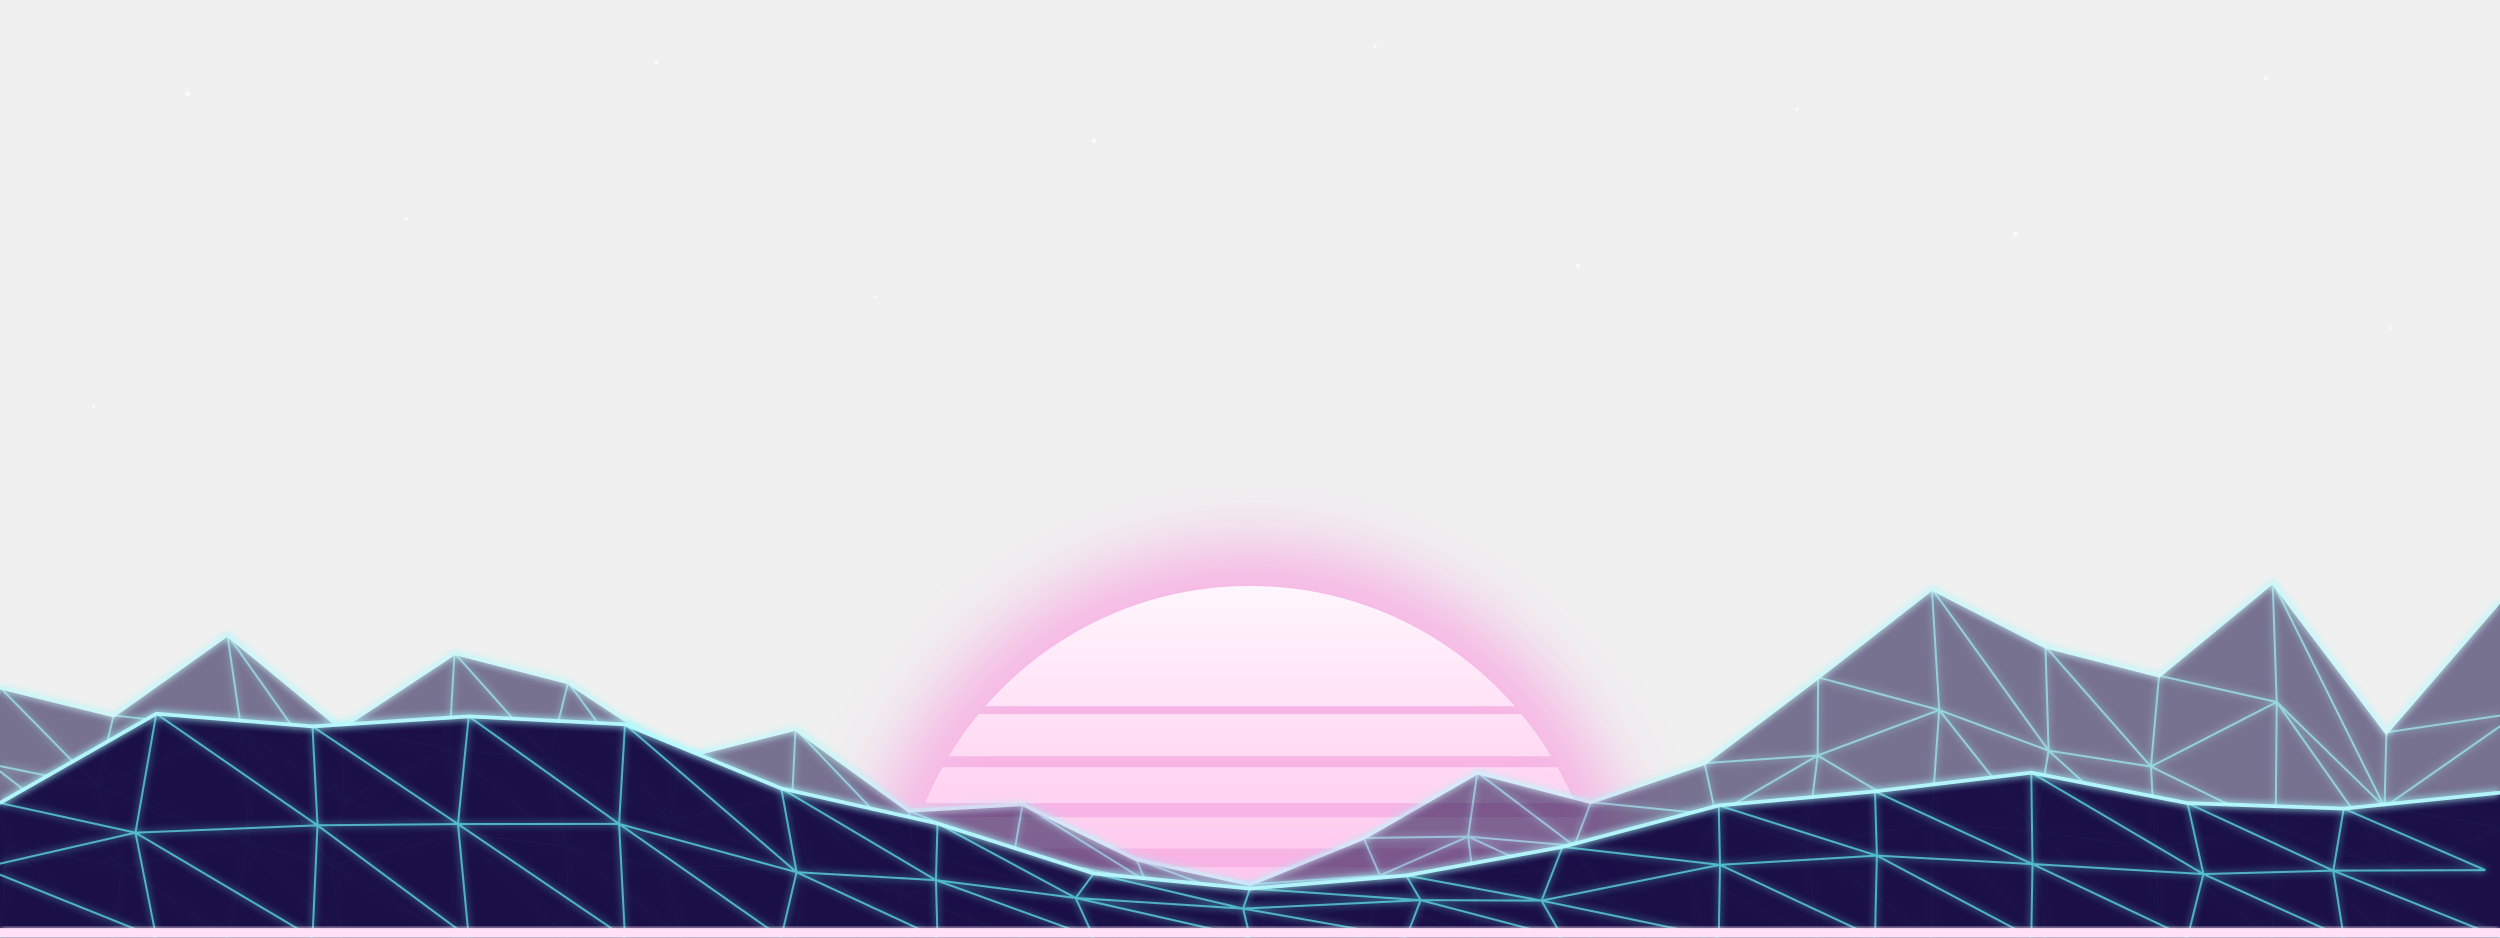
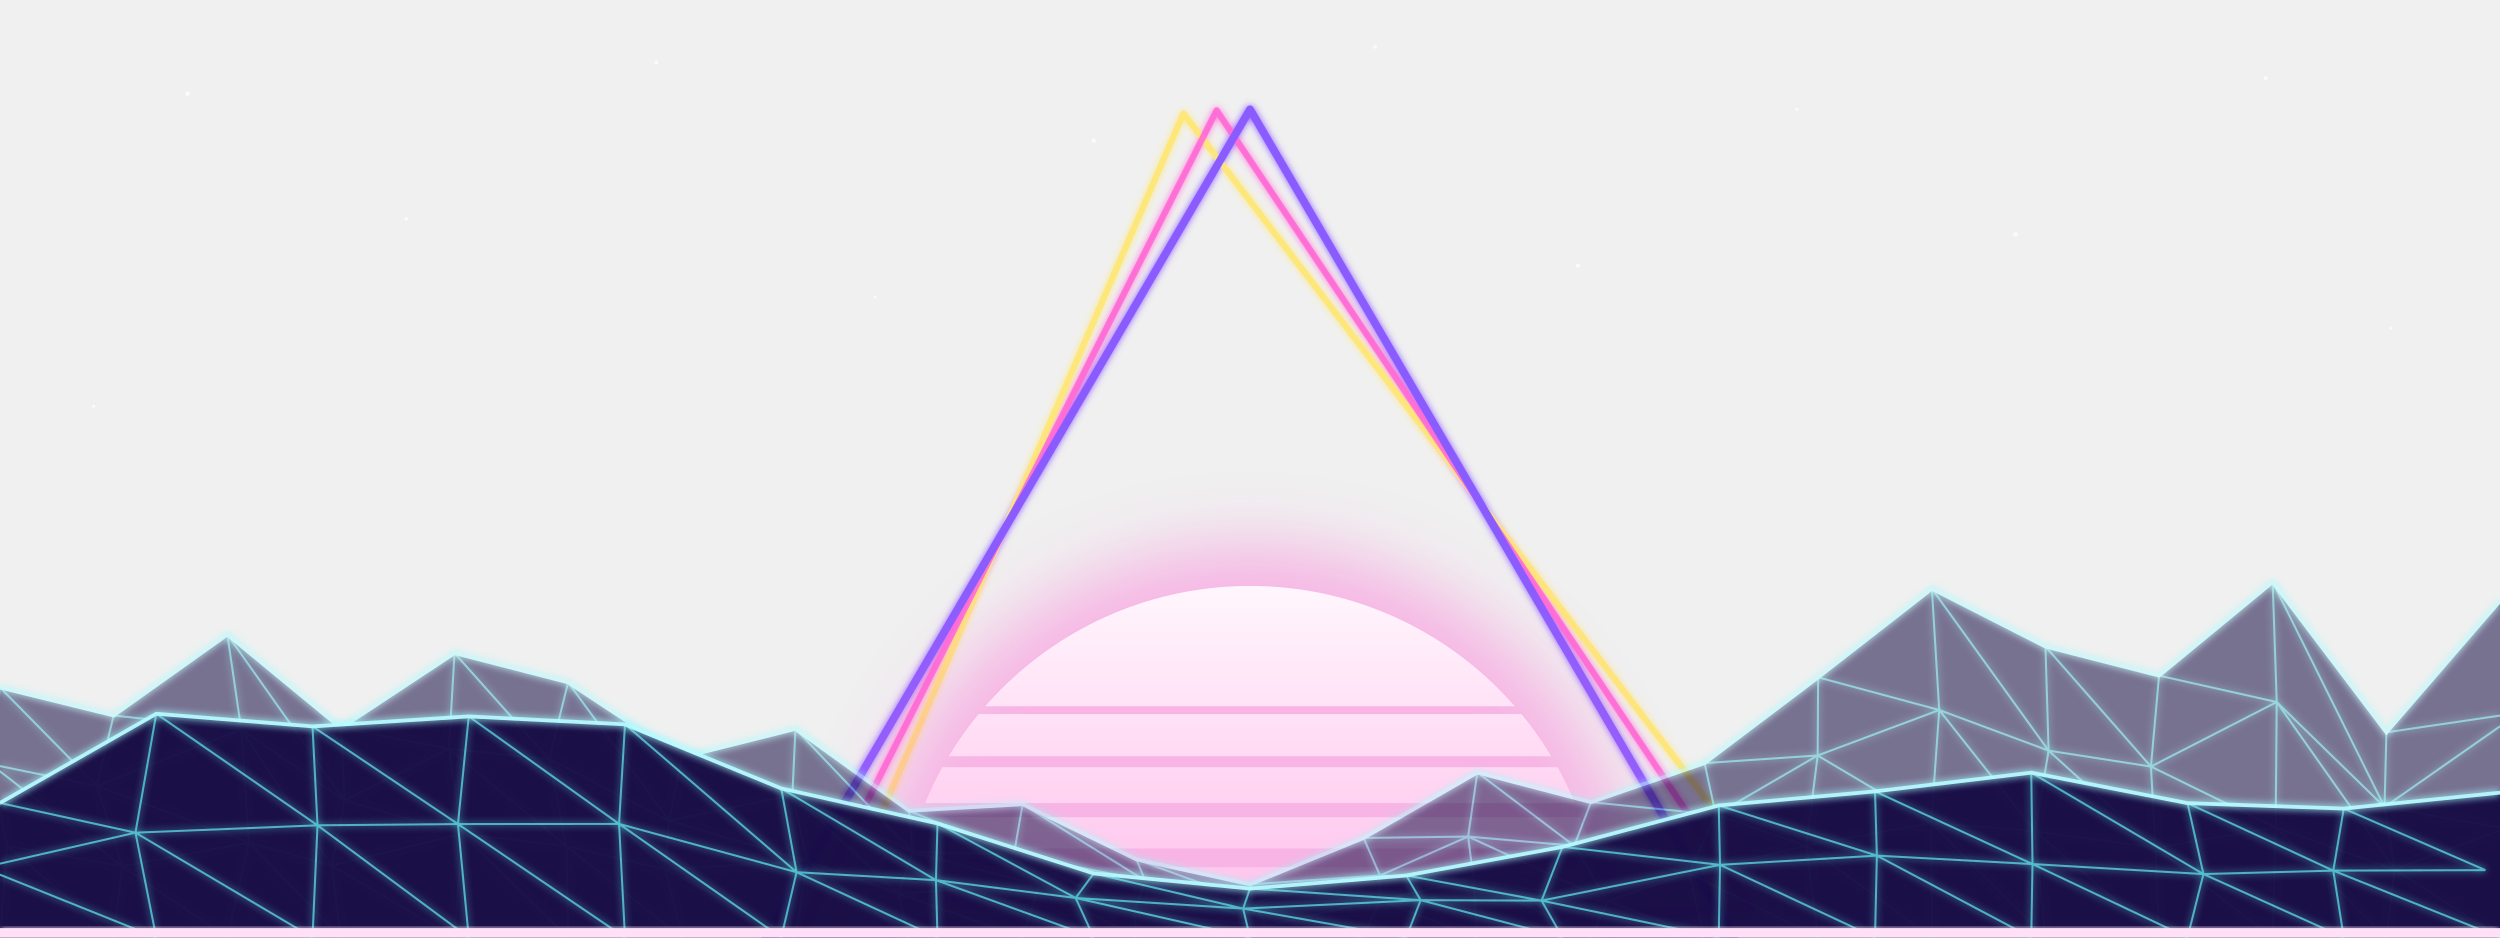
<svg xmlns="http://www.w3.org/2000/svg" viewBox="0 0 1600 600" preserveAspectRatio="xMidYMax slice">
  <defs>
    <linearGradient id="sun" x1="0" y1="0" x2="0" y2="1">
      <stop offset="0" stop-color="#fff6fd" />
      <stop offset="0.45" stop-color="#ffc2ec" />
      <stop offset="0.8" stop-color="#ff6ad5" />
      <stop offset="1" stop-color="#c13fd6" />
    </linearGradient>
    <mask id="stripes">
      <rect x="0" y="0" width="1600" height="600" fill="#fff" />
      <g fill="#000">
        <rect x="0" y="452" width="1600" height="5" />
        <rect x="0" y="484" width="1600" height="7" />
        <rect x="0" y="514" width="1600" height="9" />
        <rect x="0" y="543" width="1600" height="12" />
        <rect x="0" y="572" width="1600" height="15" />
      </g>
    </mask>
    <filter id="glow" x="-50%" y="-50%" width="200%" height="200%">
      <feGaussianBlur stdDeviation="22" />
    </filter>
    <filter id="lineglow" x="-5%" y="-20%" width="110%" height="140%">
      <feGaussianBlur stdDeviation="2.4" result="b" />
      <feMerge>
        <feMergeNode in="b" />
        <feMergeNode in="SourceGraphic" />
      </feMerge>
    </filter>
  </defs>
  <g fill="#fff" opacity="0.65">
    <circle cx="120" cy="60" r="1.6" />
    <circle cx="260" cy="140" r="1.2" />
    <circle cx="420" cy="40" r="1.4" />
    <circle cx="560" cy="190" r="1" />
    <circle cx="700" cy="90" r="1.5" />
    <circle cx="880" cy="30" r="1.2" />
    <circle cx="1010" cy="170" r="1.4" />
    <circle cx="1150" cy="70" r="1.1" />
    <circle cx="1290" cy="150" r="1.6" />
    <circle cx="1450" cy="50" r="1.3" />
    <circle cx="1530" cy="210" r="1" />
    <circle cx="60" cy="260" r="1.1" />
  </g>
+   <g fill="none" stroke-linejoin="round" filter="url(#lineglow)">
+     <polygon points="800,70 1110,600 490,600" stroke="#ffe66d" stroke-width="4" opacity="0.8" transform="rotate(-7 800 420)" />
+     <polygon points="800,70 1110,600 490,600" stroke="#ff6ad5" stroke-width="4" opacity="0.9" transform="rotate(-3.5 800 420)" />
+     <polygon points="800,70 1110,600 490,600" stroke="#8a5cff" stroke-width="5" />
+   </g>
  <circle cx="800" cy="600" r="250" fill="#ff6ad5" opacity="0.45" filter="url(#glow)" />
  <circle cx="800" cy="600" r="225" fill="url(#sun)" mask="url(#stripes)" />
  <g opacity="0.55">
    <polygon points="0.0,440.0 72.7,457.9 145.5,406.1 218.2,466.0 290.9,418.0 363.6,436.7 436.4,484.7 509.1,466.5 581.8,518.9 654.5,514.7 727.3,550.0 800.0,566.0 872.7,536.3 945.5,494.4 1018.2,513.4 1090.9,488.4 1163.6,433.5 1236.4,376.8 1309.1,413.8 1381.8,432.4 1454.5,372.5 1527.3,468.7 1600.0,384.6 1600,600 0,600" fill="#160b44" />
    <path d="M0.0 440.0L-5.9 489.1 M0.0 440.0L62.0 503.0 M0.0 440.0L72.7 457.9 M72.7 457.9L62.0 503.0 M72.7 457.9L154.4 466.9 M72.7 457.9L145.5 406.1 M145.5 406.1L154.4 466.9 M145.5 406.1L220.5 512.3 M145.5 406.1L218.2 466.0 M218.2 466.0L220.5 512.3 M218.2 466.0L287.3 479.2 M218.2 466.0L290.9 418.0 M290.9 418.0L287.3 479.2 M290.9 418.0L351.4 485.8 M290.9 418.0L363.6 436.7 M363.6 436.7L351.4 485.8 M363.6 436.7L428.2 525.3 M363.6 436.7L436.4 484.7 M436.4 484.7L428.2 525.3 M436.4 484.7L507.1 508.8 M436.4 484.7L509.1 466.5 M509.1 466.5L507.1 508.8 M509.1 466.5L584.2 545.4 M509.1 466.5L581.8 518.9 M581.8 518.9L584.2 545.4 M581.8 518.9L648.9 546.7 M581.8 518.9L654.5 514.7 M654.5 514.7L648.9 546.7 M654.5 514.7L732.9 563.6 M654.5 514.7L727.3 550.0 M727.3 550.0L732.9 563.6 M727.3 550.0L802.1 577.6 M727.3 550.0L800.0 566.0 M800.0 566.0L802.1 577.6 M800.0 566.0L883.2 560.3 M800.0 566.0L872.7 536.3 M872.7 536.3L883.2 560.3 M872.7 536.3L939.6 535.4 M872.7 536.3L945.5 494.4 M945.5 494.4L939.6 535.4 M945.5 494.4L1007.5 541.3 M945.5 494.4L1018.2 513.4 M1018.2 513.4L1007.5 541.3 M1018.2 513.4L1098.1 521.4 M1018.2 513.4L1090.9 488.4 M1090.9 488.4L1098.1 521.4 M1090.9 488.4L1163.3 483.5 M1090.9 488.4L1163.6 433.5 M1163.6 433.5L1163.3 483.5 M1163.6 433.5L1241.1 454.4 M1163.6 433.5L1236.4 376.8 M1236.4 376.8L1241.1 454.4 M1236.4 376.8L1311.1 480.4 M1236.4 376.8L1309.1 413.8 M1309.1 413.8L1311.1 480.4 M1309.1 413.8L1376.6 490.6 M1309.1 413.8L1381.8 432.4 M1381.8 432.4L1376.6 490.6 M1381.8 432.4L1457.1 449.3 M1381.8 432.4L1454.5 372.5 M1454.5 372.5L1457.1 449.3 M1454.5 372.5L1526.1 516.5 M1454.5 372.5L1527.3 468.7 M1527.3 468.7L1526.1 516.5 M1527.3 468.7L1612.5 456.1 M1527.3 468.7L1600.0 384.6 M-5.9 489.1L4.6 541.4 M-5.9 489.1L78.3 554.4 M-5.9 489.1L62.0 503.0 M62.0 503.0L78.3 554.4 M62.0 503.0L159.3 539.2 M62.0 503.0L154.4 466.9 M154.4 466.9L159.3 539.2 M154.4 466.9L212.2 554.0 M154.4 466.9L220.5 512.3 M220.5 512.3L212.2 554.0 M220.5 512.3L295.6 533.6 M220.5 512.3L287.3 479.2 M287.3 479.2L295.6 533.6 M287.3 479.2L362.5 541.6 M287.3 479.2L351.4 485.8 M351.4 485.8L362.5 541.6 M351.4 485.8L425.7 556.3 M351.4 485.8L428.2 525.3 M428.2 525.3L425.7 556.3 M428.2 525.3L516.6 551.1 M428.2 525.3L507.1 508.8 M507.1 508.8L516.6 551.1 M507.1 508.8L574.7 571.7 M507.1 508.8L584.2 545.4 M584.2 545.4L574.7 571.7 M584.2 545.4L664.9 566.5 M584.2 545.4L648.9 546.7 M648.9 546.7L664.9 566.5 M648.9 546.7L725.9 583.9 M648.9 546.7L732.9 563.6 M732.9 563.6L725.9 583.9 M732.9 563.6L810.7 592.5 M732.9 563.6L802.1 577.6 M802.1 577.6L810.7 592.5 M802.1 577.6L882.9 576.1 M802.1 577.6L883.2 560.3 M883.2 560.3L882.9 576.1 M883.2 560.3L943.1 563.1 M883.2 560.3L939.6 535.4 M939.6 535.4L943.1 563.1 M939.6 535.4L1029.0 576.6 M939.6 535.4L1007.5 541.3 M1007.5 541.3L1029.0 576.6 M1007.5 541.3L1081.1 558.9 M1007.5 541.3L1098.1 521.4 M1098.1 521.4L1081.1 558.9 M1098.1 521.4L1156.1 541.3 M1098.1 521.4L1163.3 483.5 M1163.3 483.5L1156.1 541.3 M1163.3 483.5L1236.0 526.7 M1163.3 483.5L1241.1 454.4 M1241.1 454.4L1236.0 526.7 M1241.1 454.4L1302.5 532.0 M1241.1 454.4L1311.1 480.4 M1311.1 480.4L1302.5 532.0 M1311.1 480.4L1379.5 542.6 M1311.1 480.4L1376.6 490.6 M1376.6 490.6L1379.5 542.6 M1376.6 490.6L1456.4 529.6 M1376.6 490.6L1457.1 449.3 M1457.1 449.3L1456.4 529.6 M1457.1 449.3L1532.6 556.4 M1457.1 449.3L1526.1 516.5 M1526.1 516.5L1532.6 556.4 M1526.1 516.5L1603.3 530.3 M1526.1 516.5L1612.5 456.1 M4.6 541.4L0.0 600 M4.6 541.4L72.7 600 M4.6 541.4L78.3 554.4 M78.3 554.4L72.7 600 M78.3 554.4L145.5 600 M78.3 554.4L159.3 539.2 M159.3 539.2L145.5 600 M159.3 539.2L218.2 600 M159.3 539.2L212.2 554.0 M212.2 554.0L218.2 600 M212.2 554.0L290.9 600 M212.2 554.0L295.6 533.6 M295.6 533.6L290.9 600 M295.6 533.6L363.6 600 M295.6 533.6L362.5 541.6 M362.5 541.6L363.6 600 M362.5 541.6L436.4 600 M362.5 541.6L425.7 556.3 M425.7 556.3L436.4 600 M425.7 556.3L509.1 600 M425.7 556.3L516.6 551.1 M516.6 551.1L509.1 600 M516.6 551.1L581.8 600 M516.6 551.1L574.7 571.7 M574.7 571.7L581.8 600 M574.7 571.7L654.5 600 M574.7 571.7L664.9 566.5 M664.9 566.5L654.5 600 M664.9 566.5L727.3 600 M664.9 566.5L725.9 583.9 M725.9 583.9L727.3 600 M725.9 583.9L800.0 600 M725.9 583.9L810.7 592.5 M810.7 592.5L800.0 600 M810.7 592.5L872.7 600 M810.7 592.5L882.9 576.1 M882.9 576.1L872.7 600 M882.9 576.1L945.5 600 M882.9 576.1L943.1 563.1 M943.1 563.1L945.5 600 M943.1 563.1L1018.2 600 M943.1 563.1L1029.0 576.6 M1029.0 576.6L1018.2 600 M1029.0 576.6L1090.9 600 M1029.0 576.6L1081.1 558.9 M1081.1 558.9L1090.9 600 M1081.1 558.9L1163.6 600 M1081.1 558.9L1156.1 541.3 M1156.1 541.3L1163.6 600 M1156.1 541.3L1236.4 600 M1156.1 541.3L1236.0 526.7 M1236.0 526.7L1236.4 600 M1236.0 526.7L1309.1 600 M1236.0 526.7L1302.5 532.0 M1302.5 532.0L1309.1 600 M1302.5 532.0L1381.8 600 M1302.5 532.0L1379.5 542.6 M1379.5 542.6L1381.8 600 M1379.5 542.6L1454.5 600 M1379.5 542.6L1456.4 529.6 M1456.4 529.6L1454.5 600 M1456.4 529.6L1527.3 600 M1456.4 529.6L1532.6 556.4 M1532.6 556.4L1527.3 600 M1532.6 556.4L1600.0 600 M1532.6 556.4L1603.3 530.3" fill="none" stroke="#5ce1e6" stroke-width="1.3" stroke-opacity="0.75" filter="url(#lineglow)" />
    <path d="M0.0 440.0 L72.7 457.9 L145.5 406.1 L218.2 466.0 L290.9 418.0 L363.6 436.7 L436.4 484.7 L509.1 466.5 L581.8 518.9 L654.5 514.7 L727.3 550.0 L800.0 566.0 L872.7 536.3 L945.5 494.4 L1018.2 513.4 L1090.9 488.4 L1163.6 433.5 L1236.4 376.8 L1309.1 413.8 L1381.8 432.4 L1454.5 372.5 L1527.3 468.7 L1600.0 384.6" fill="none" stroke="#b6fbff" stroke-width="2.4" filter="url(#lineglow)" />
  </g>
  <g opacity="0.95">
    <polygon points="0.0,513.9 100.0,456.8 200.0,464.9 300.0,458.5 400.0,463.6 500.0,504.6 600.0,527.0 700.0,559.0 800.0,568.7 900.0,560.3 1000.0,542.0 1100.0,515.5 1200.0,506.5 1300.0,494.5 1400.0,514.0 1500.0,517.5 1600.0,507.3 1600,600 0,600" fill="#160b44" />
    <path d="M0.0 513.9L-11.2 555.3 M0.0 513.9L86.7 532.9 M0.0 513.9L100.0 456.8 M100.0 456.8L86.7 532.9 M100.0 456.8L203.2 528.2 M100.0 456.8L200.0 464.9 M200.0 464.9L203.2 528.2 M200.0 464.9L293.1 527.4 M200.0 464.9L300.0 458.5 M300.0 458.5L293.1 527.4 M300.0 458.5L396.2 527.3 M300.0 458.5L400.0 463.6 M400.0 463.6L396.2 527.3 M400.0 463.6L509.8 558.2 M400.0 463.6L500.0 504.6 M500.0 504.6L509.8 558.2 M500.0 504.6L599.0 563.3 M500.0 504.6L600.0 527.0 M600.0 527.0L599.0 563.3 M600.0 527.0L688.4 574.7 M600.0 527.0L700.0 559.0 M700.0 559.0L688.4 574.7 M700.0 559.0L795.6 581.5 M700.0 559.0L800.0 568.7 M800.0 568.7L795.6 581.5 M800.0 568.7L909.2 576.1 M800.0 568.7L900.0 560.3 M900.0 560.3L909.2 576.1 M900.0 560.3L986.6 576.4 M900.0 560.3L1000.0 542.0 M1000.0 542.0L986.6 576.4 M1000.0 542.0L1100.8 553.5 M1000.0 542.0L1100.0 515.5 M1100.0 515.5L1100.8 553.5 M1100.0 515.5L1201.2 547.6 M1100.0 515.5L1200.0 506.5 M1200.0 506.5L1201.2 547.6 M1200.0 506.5L1300.8 553.0 M1200.0 506.5L1300.0 494.5 M1300.0 494.5L1300.8 553.0 M1300.0 494.5L1410.2 559.4 M1300.0 494.5L1400.0 514.0 M1400.0 514.0L1410.2 559.4 M1400.0 514.0L1493.3 557.2 M1400.0 514.0L1500.0 517.5 M1500.0 517.5L1493.3 557.2 M1500.0 517.5L1590.7 556.9 M1500.0 517.5L1600.0 507.3 M-11.2 555.3L0.0 600 M-11.2 555.3L100.0 600 M-11.2 555.3L86.7 532.9 M86.7 532.9L100.0 600 M86.7 532.9L200.0 600 M86.7 532.9L203.2 528.2 M203.2 528.2L200.0 600 M203.2 528.2L300.0 600 M203.2 528.2L293.1 527.4 M293.1 527.4L300.0 600 M293.1 527.4L400.0 600 M293.1 527.4L396.2 527.3 M396.2 527.3L400.0 600 M396.2 527.3L500.0 600 M396.2 527.3L509.8 558.2 M509.8 558.2L500.0 600 M509.8 558.2L600.0 600 M509.8 558.2L599.0 563.3 M599.0 563.3L600.0 600 M599.0 563.3L700.0 600 M599.0 563.3L688.4 574.7 M688.4 574.7L700.0 600 M688.4 574.7L800.0 600 M688.4 574.7L795.6 581.5 M795.6 581.5L800.0 600 M795.6 581.5L900.0 600 M795.6 581.5L909.2 576.1 M909.2 576.1L900.0 600 M909.2 576.1L1000.0 600 M909.2 576.1L986.6 576.4 M986.6 576.4L1000.0 600 M986.6 576.4L1100.0 600 M986.6 576.4L1100.8 553.5 M1100.8 553.5L1100.0 600 M1100.8 553.5L1200.0 600 M1100.8 553.5L1201.2 547.6 M1201.2 547.6L1200.0 600 M1201.2 547.6L1300.0 600 M1201.2 547.6L1300.8 553.0 M1300.8 553.0L1300.0 600 M1300.8 553.0L1400.0 600 M1300.8 553.0L1410.2 559.4 M1410.2 559.4L1400.0 600 M1410.2 559.4L1500.0 600 M1410.2 559.4L1493.3 557.2 M1493.3 557.2L1500.0 600 M1493.3 557.2L1600.0 600 M1493.3 557.2L1590.7 556.9" fill="none" stroke="#5ce1e6" stroke-width="1.3" stroke-opacity="0.75" filter="url(#lineglow)" />
    <path d="M0.0 513.9 L100.0 456.8 L200.0 464.9 L300.0 458.5 L400.0 463.6 L500.0 504.6 L600.0 527.0 L700.0 559.0 L800.0 568.7 L900.0 560.3 L1000.0 542.0 L1100.0 515.5 L1200.0 506.5 L1300.0 494.5 L1400.0 514.0 L1500.0 517.5 L1600.0 507.3" fill="none" stroke="#b6fbff" stroke-width="2.4" filter="url(#lineglow)" />
  </g>
  <rect x="0" y="594" width="1600" height="6" fill="#ffe0f6" filter="url(#lineglow)" />
</svg>
